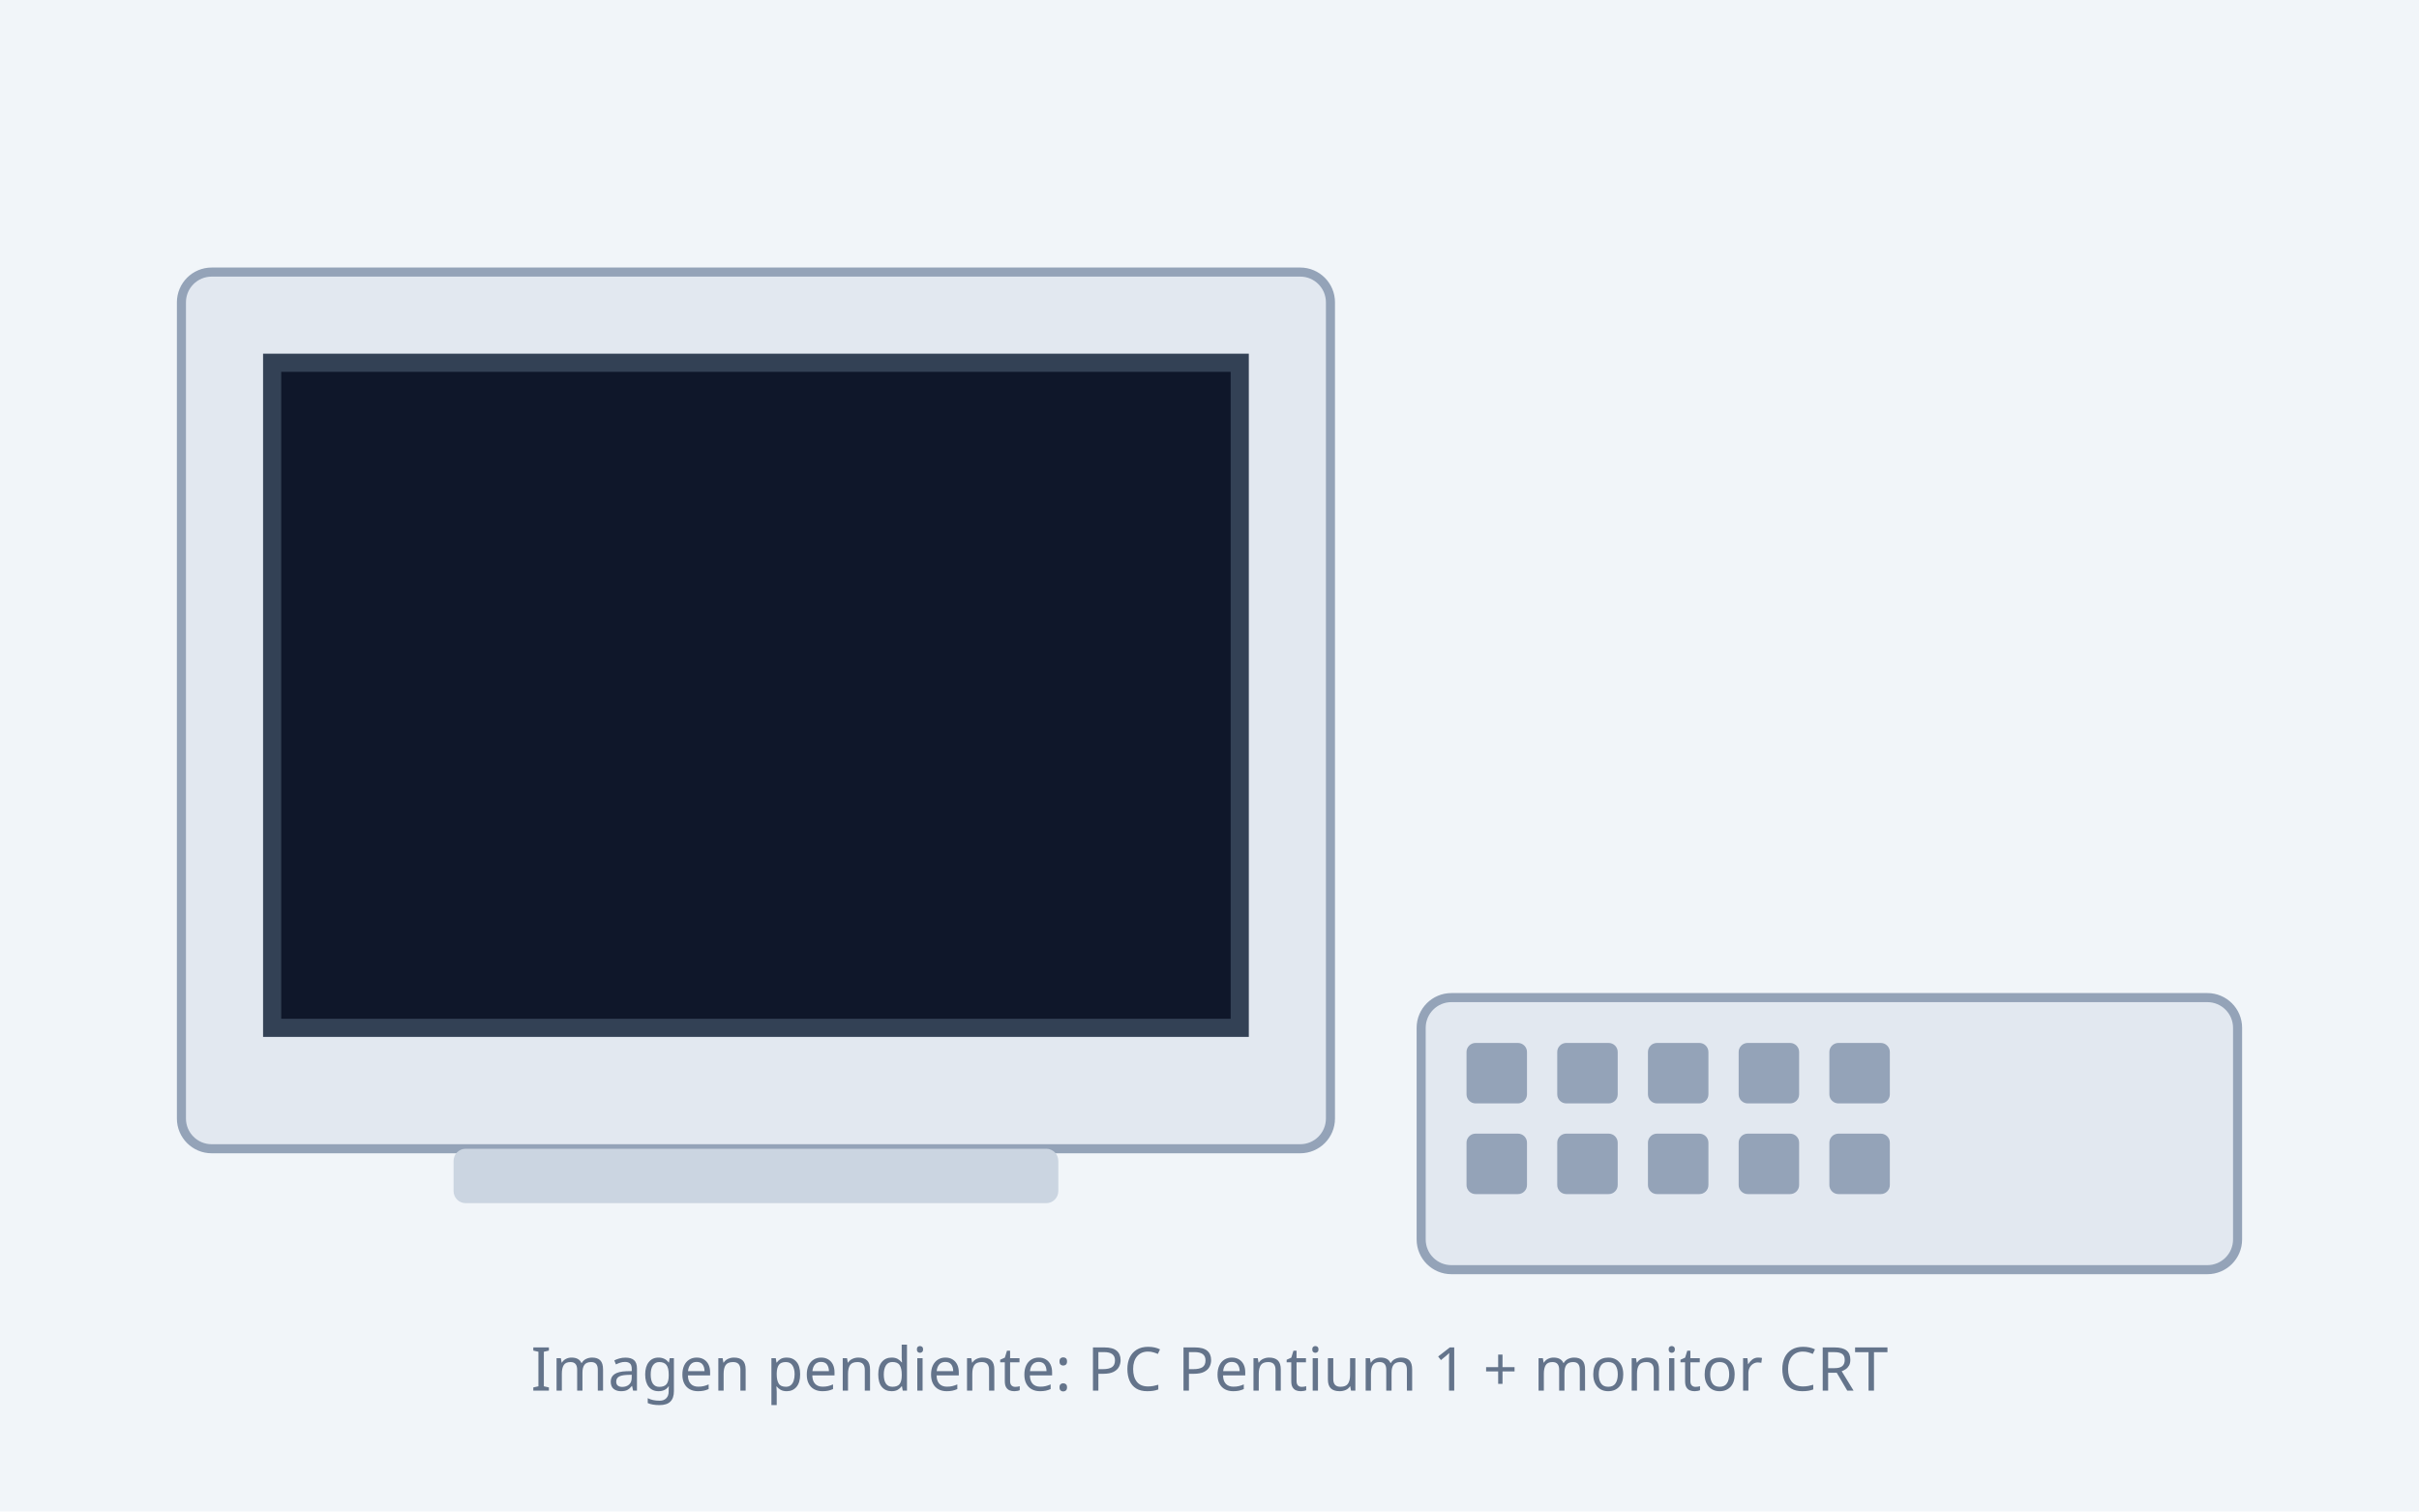
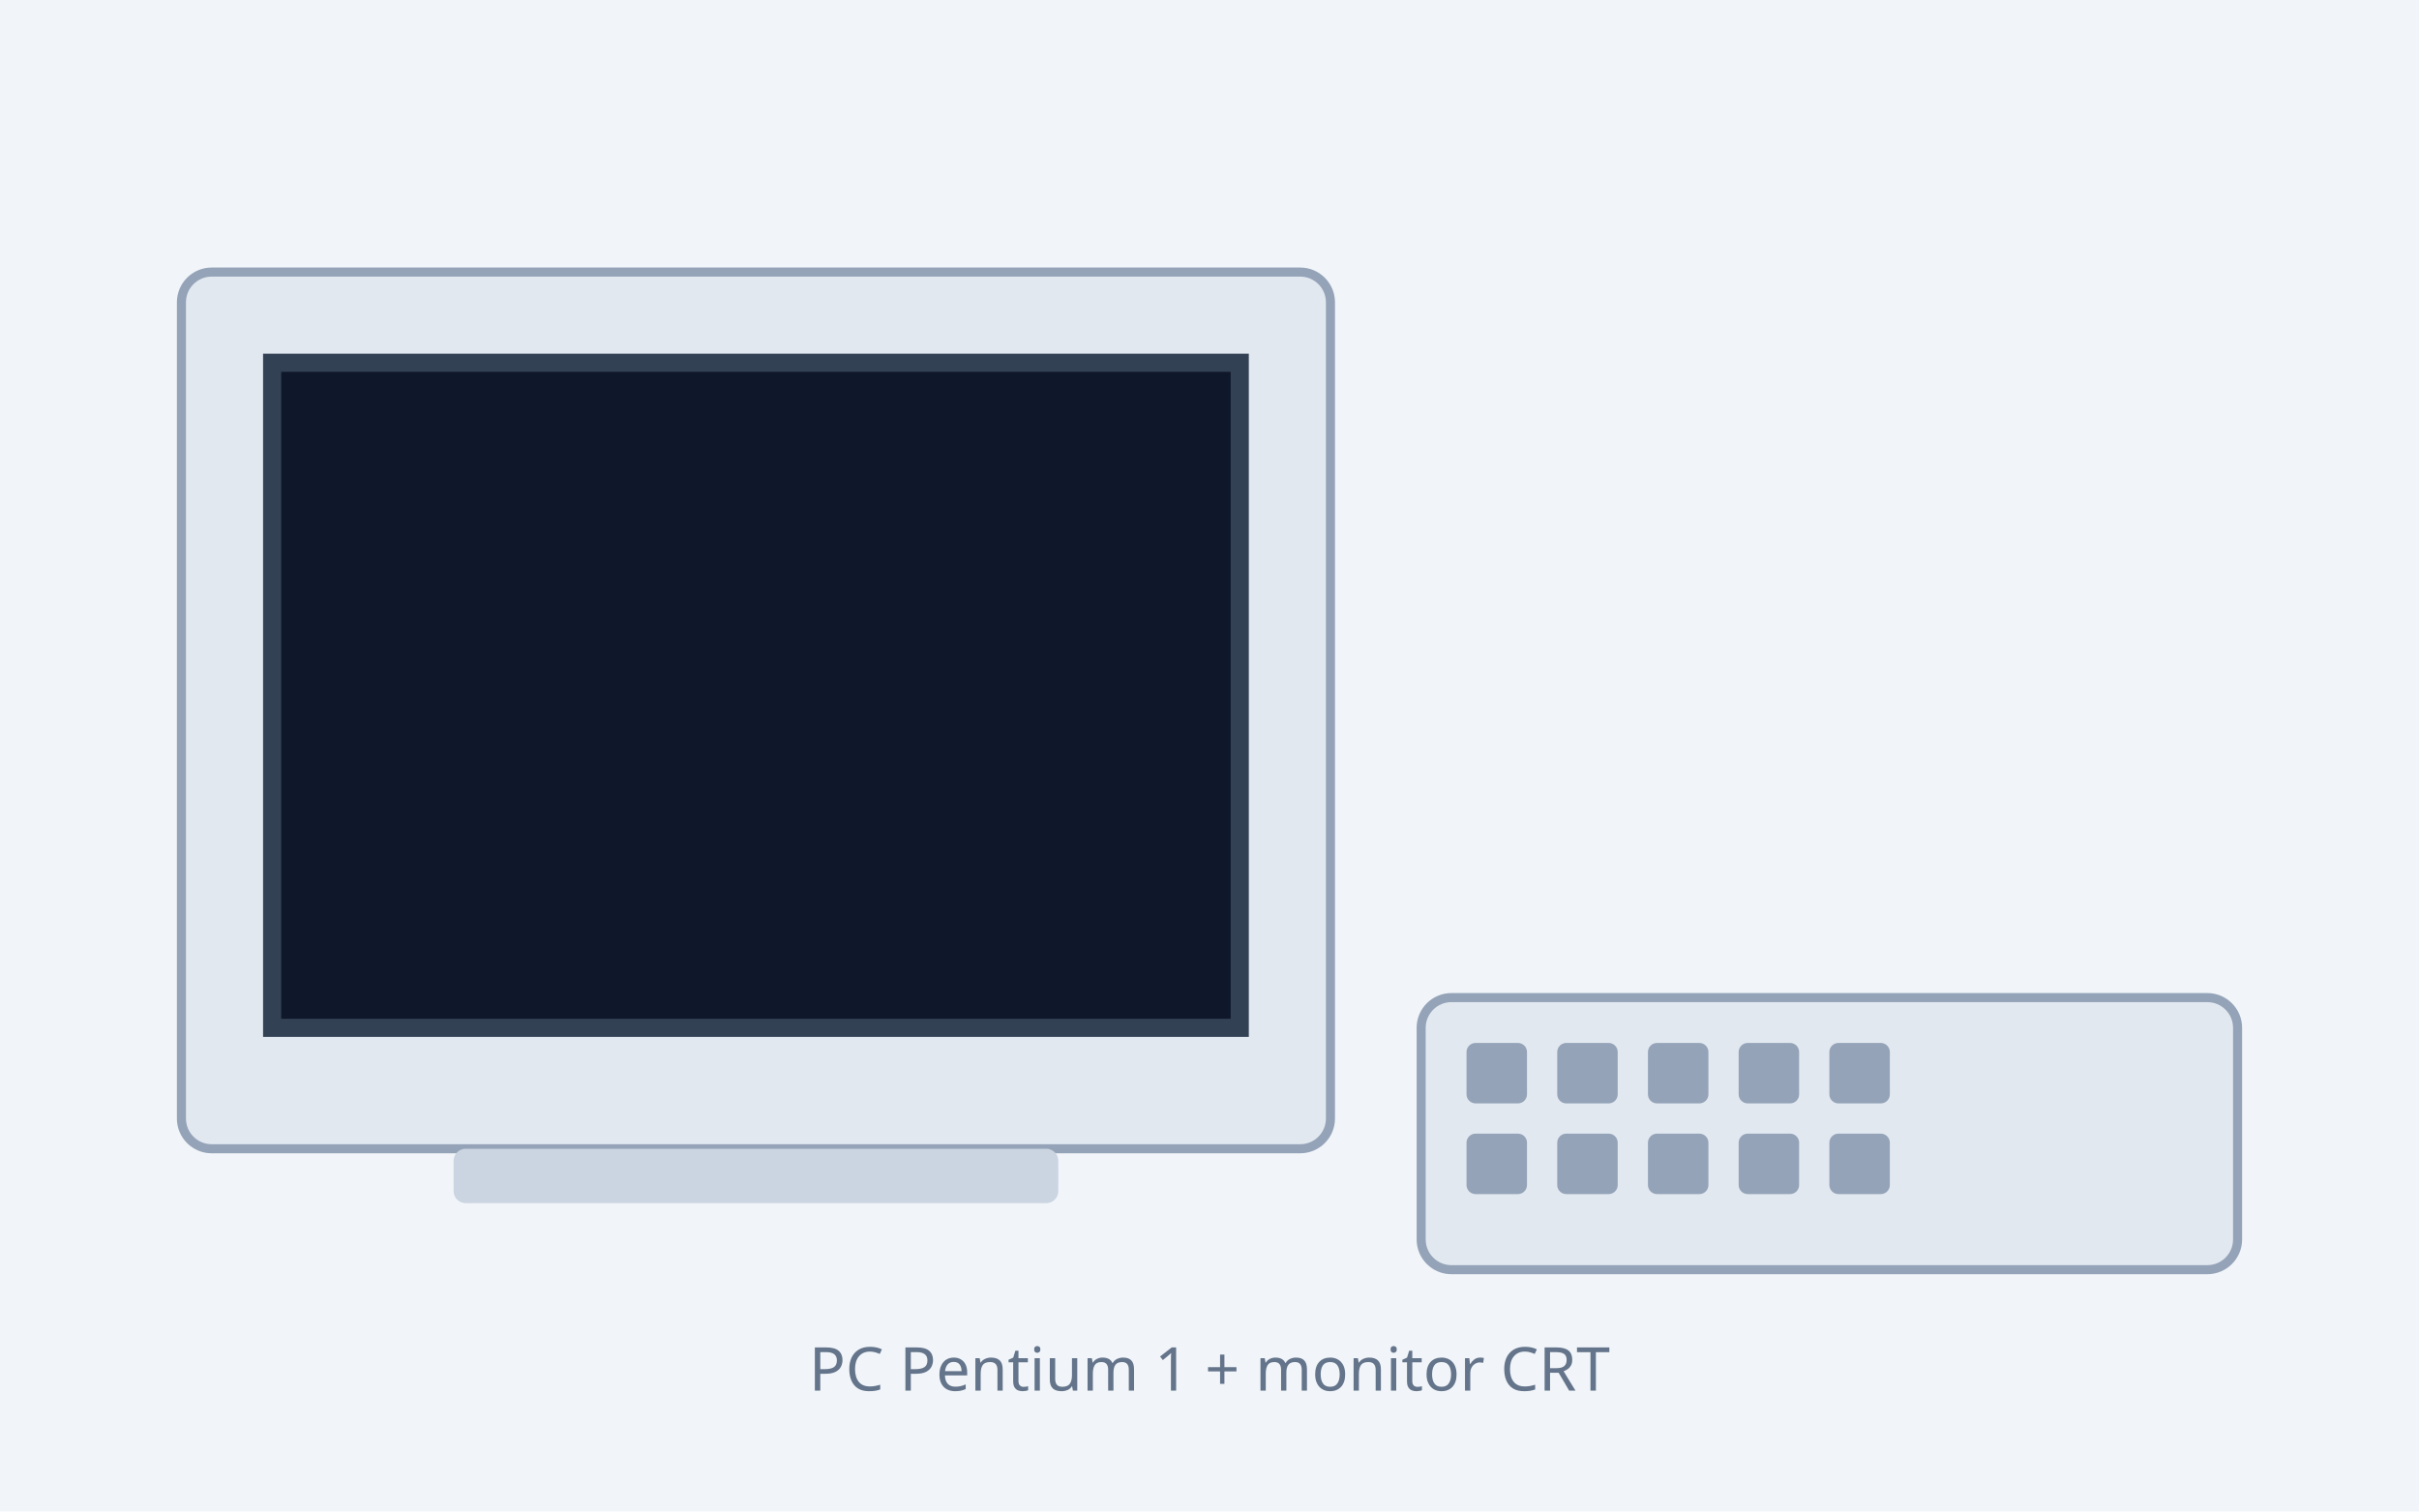
<svg xmlns="http://www.w3.org/2000/svg" viewBox="0 0 800 500" role="img" aria-labelledby="title desc">
  <rect width="800" height="500" fill="#f1f5f9" />
  <rect x="60" y="90" width="380" height="290" rx="10" fill="#e2e8f0" stroke="#94a3b8" stroke-width="3" />
  <rect x="90" y="120" width="320" height="220" fill="#0f172a" />
  <rect x="90" y="120" width="320" height="220" fill="none" stroke="#334155" stroke-width="6" />
  <rect x="150" y="380" width="200" height="18" rx="4" fill="#cbd5e1" />
  <rect x="470" y="330" width="270" height="90" rx="10" fill="#e2e8f0" stroke="#94a3b8" stroke-width="3" />
  <g fill="#94a3b8">
    <rect x="485" y="345" width="20" height="20" rx="3" />
    <rect x="515" y="345" width="20" height="20" rx="3" />
    <rect x="545" y="345" width="20" height="20" rx="3" />
    <rect x="575" y="345" width="20" height="20" rx="3" />
    <rect x="605" y="345" width="20" height="20" rx="3" />
    <rect x="485" y="375" width="20" height="20" rx="3" />
    <rect x="515" y="375" width="20" height="20" rx="3" />
    <rect x="545" y="375" width="20" height="20" rx="3" />
    <rect x="575" y="375" width="20" height="20" rx="3" />
    <rect x="605" y="375" width="20" height="20" rx="3" />
  </g>
-   <text x="400" y="460" text-anchor="middle" font-family="sans-serif" font-size="20" fill="#64748b">Imagen pendiente: PC Pentium 1 + monitor CRT</text>
+   <text x="400" y="460" text-anchor="middle" font-family="sans-serif" font-size="20" fill="#64748b">PC Pentium 1 + monitor CRT</text>
</svg>
